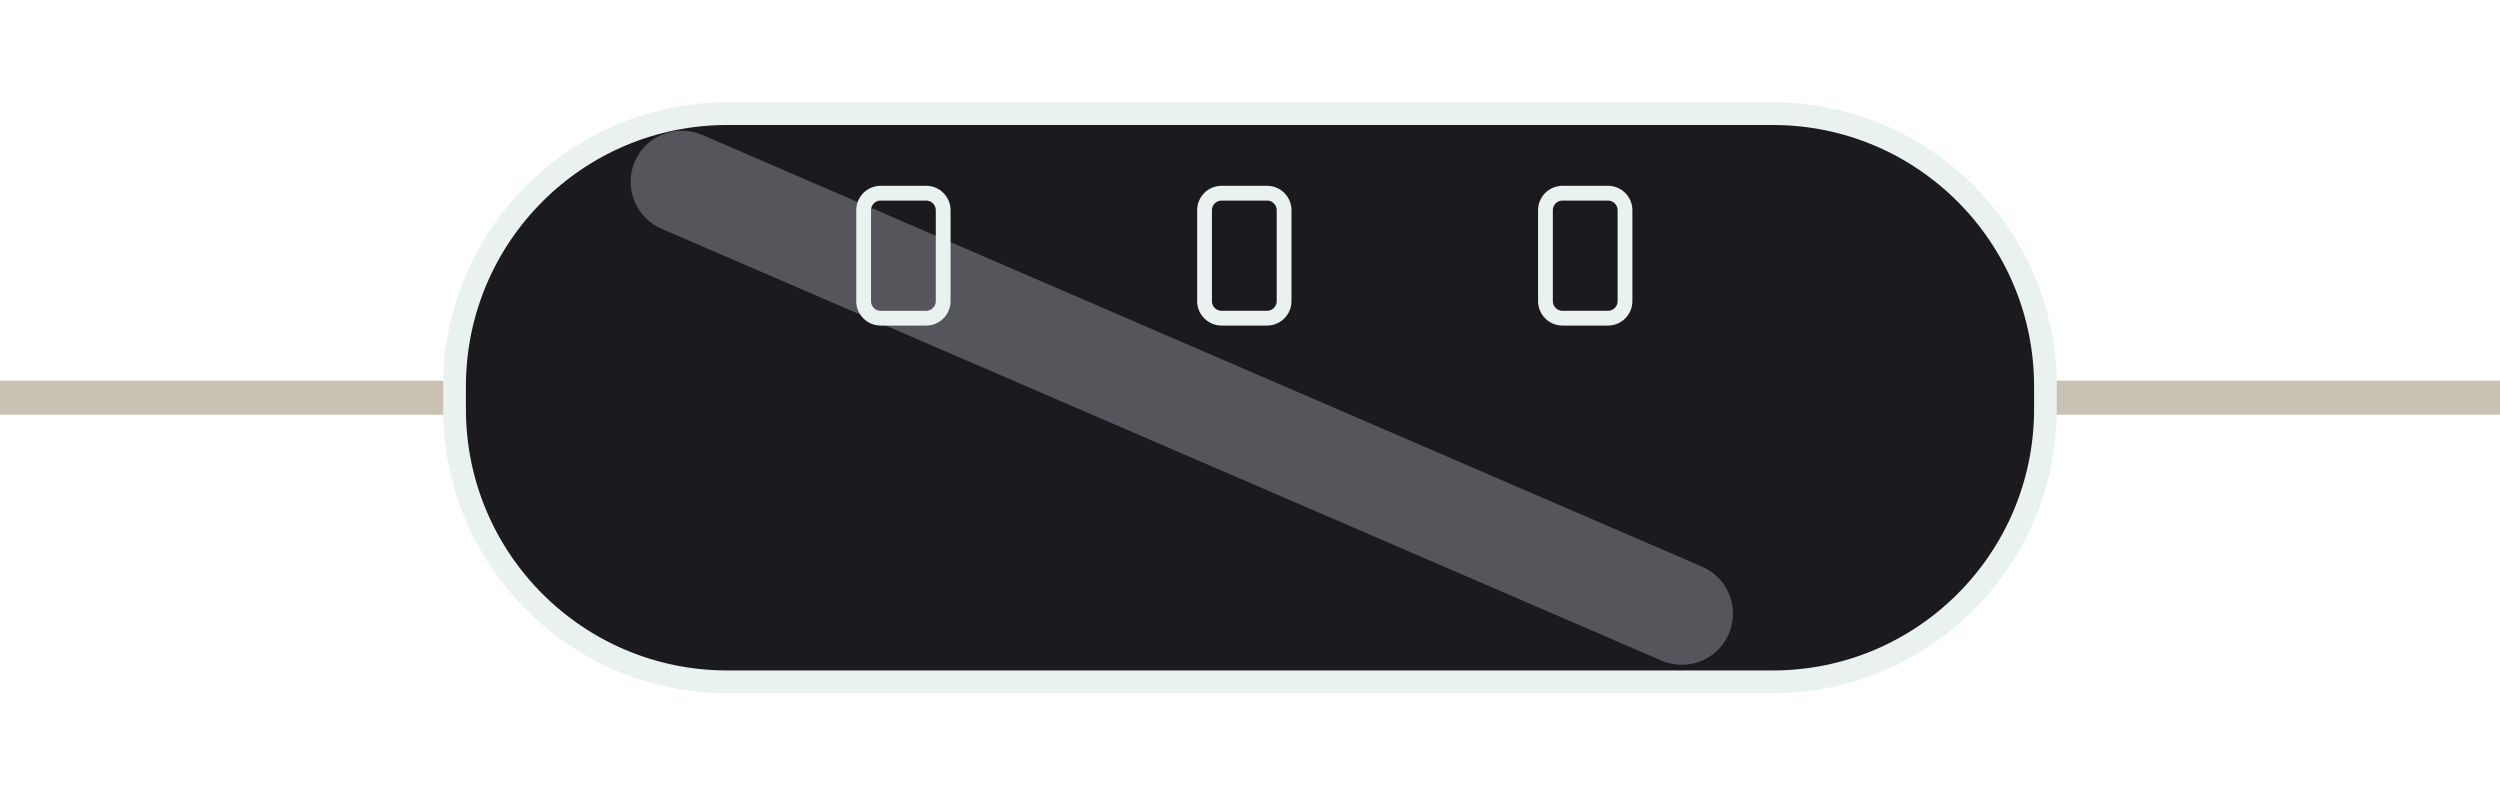
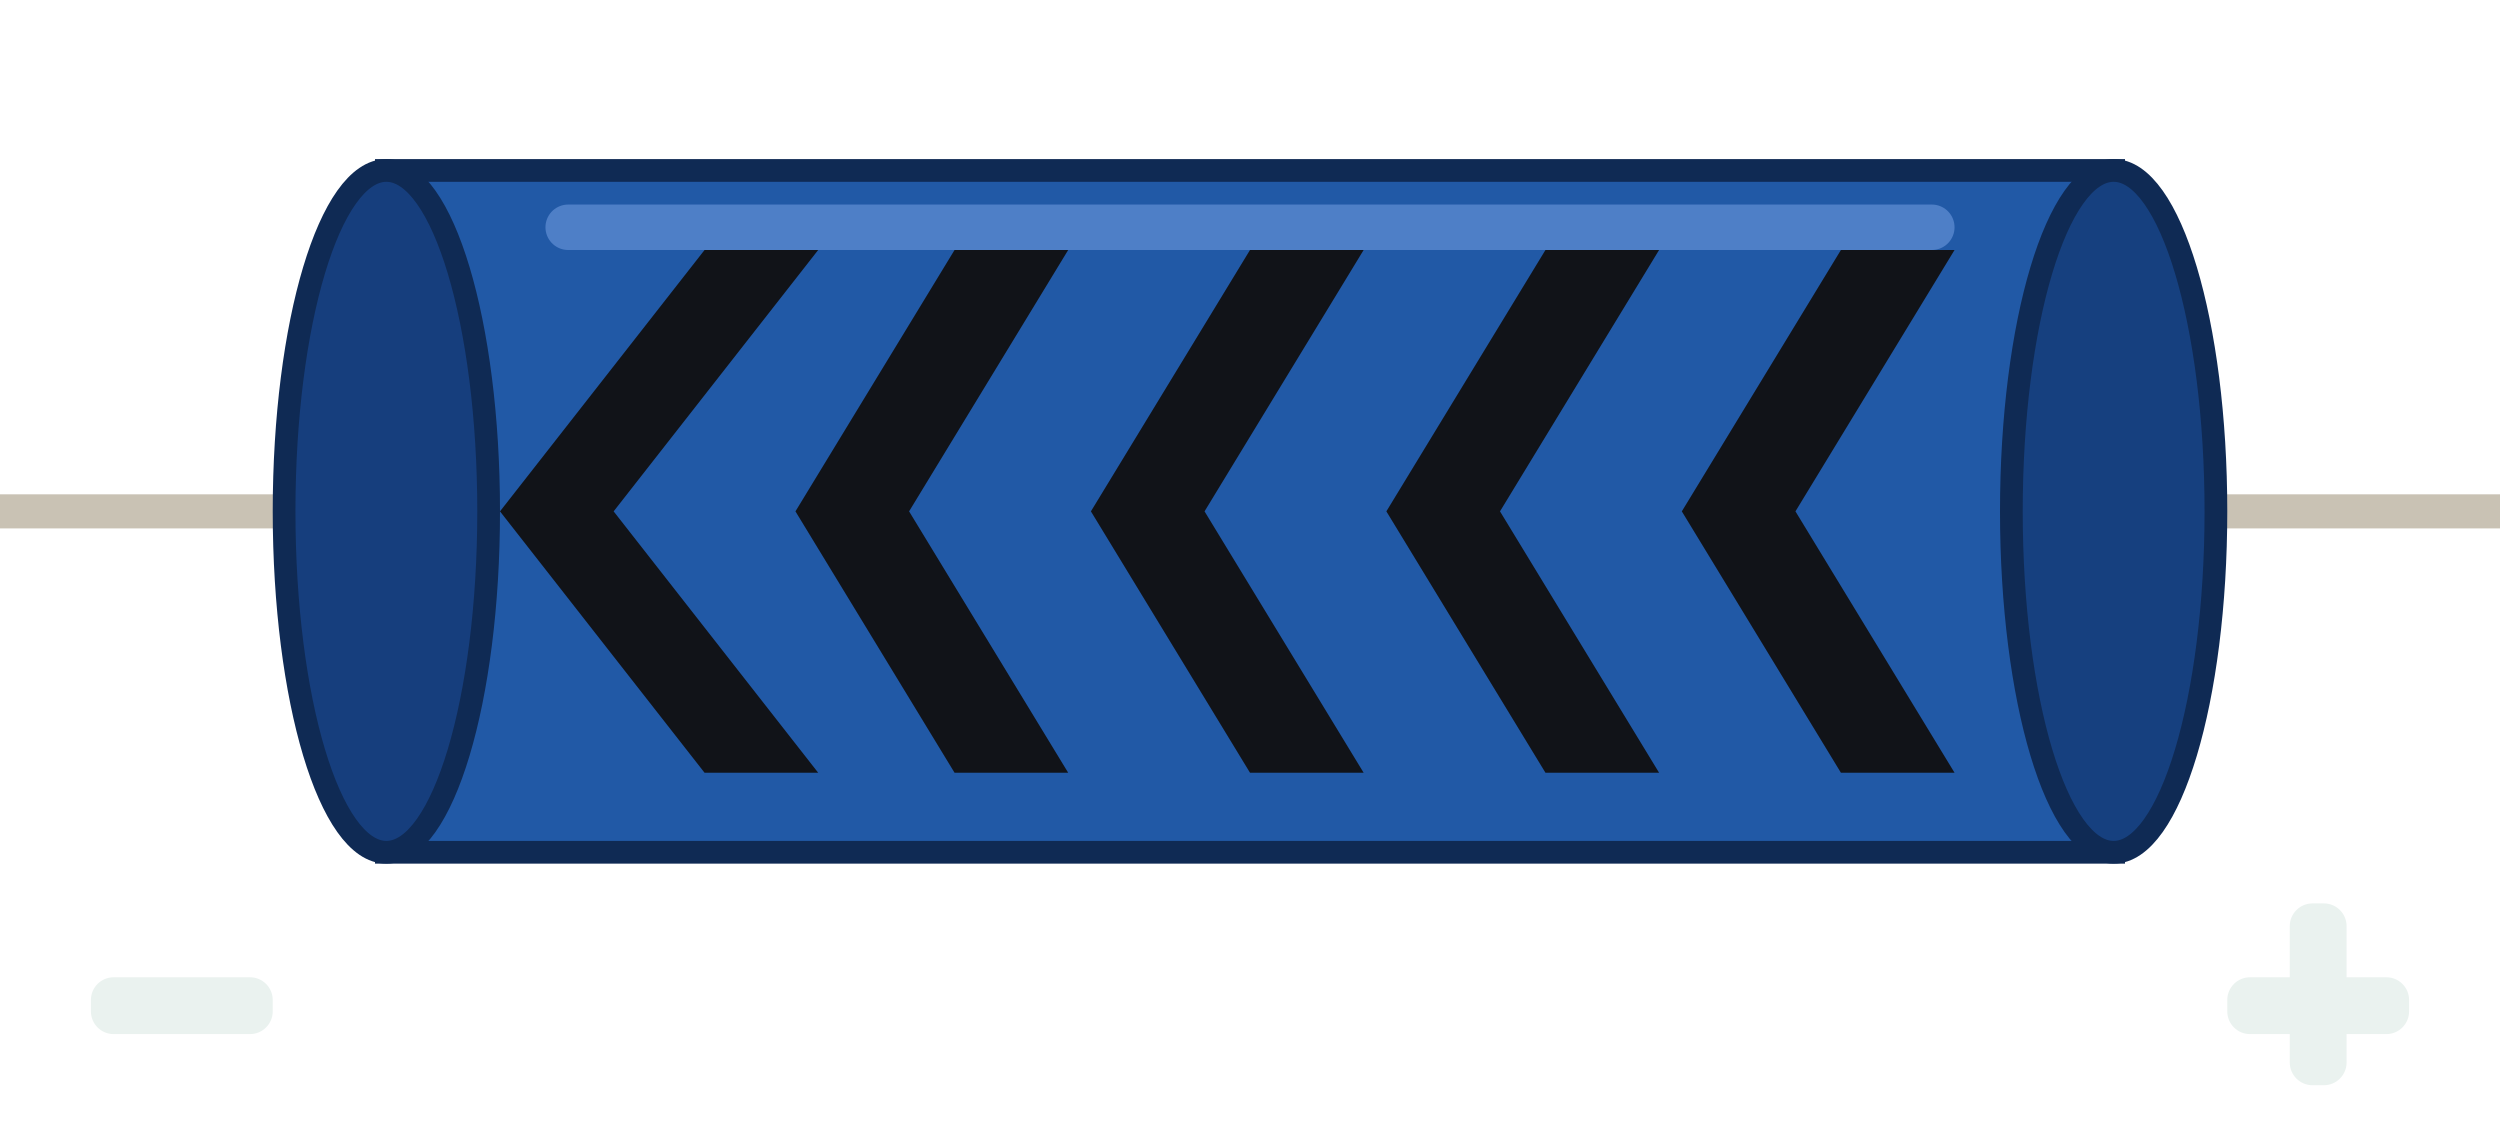
- <svg xmlns="http://www.w3.org/2000/svg" viewBox="0 0 220 70">
-   <line x1="0" y1="35" x2="40" y2="35" stroke="#c9c2b4" stroke-width="3" />
-   <line x1="180" y1="35" x2="220" y2="35" stroke="#c9c2b4" stroke-width="3" />
-   <rect x="40" y="10" width="140" height="50" rx="24" fill="#1b1b1f" stroke="#eaf2ef" stroke-width="2" />
-   <path d="M 60 16 L 148 54" stroke="#7c7c86" stroke-width="9" stroke-linecap="round" opacity="0.6" />
-   <rect x="76" y="17" width="7" height="11" rx="1.5" fill="none" stroke="#eaf2ef" stroke-width="1.3" />
-   <rect x="106" y="17" width="7" height="11" rx="1.5" fill="none" stroke="#eaf2ef" stroke-width="1.3" />
-   <rect x="136" y="17" width="7" height="11" rx="1.5" fill="none" stroke="#eaf2ef" stroke-width="1.3" />
-   <circle id="pin-1" cx="0" cy="35" r="0.1" fill="none" />
-   <circle id="pin-2" cx="220" cy="35" r="0.1" fill="none" />
+ <svg xmlns="http://www.w3.org/2000/svg" viewBox="0 0 220 100">
+   <line x1="0" y1="45" x2="34" y2="45" stroke="#c9c2b4" stroke-width="3" />
+   <line x1="186" y1="45" x2="220" y2="45" stroke="#c9c2b4" stroke-width="3" />
+   <rect x="34" y="15" width="152" height="60" fill="#2159A6" stroke="#0F2A54" stroke-width="2" />
+   <ellipse cx="34" cy="45" rx="9" ry="30" fill="#163E7D" stroke="#0F2A54" stroke-width="2" />
+   <ellipse cx="186" cy="45" rx="9" ry="30" fill="#16407F" stroke="#0F2A54" stroke-width="2" />
+   <path d="M 50 20 L 170 20" stroke="#4E7FC7" stroke-width="4" stroke-linecap="round" />
+   <g fill="#111318">
+     <path d="M 162 22 L 148 45 L 162 68 L 172 68 L 158 45 L 172 22 Z" />
+     <path d="M 136 22 L 122 45 L 136 68 L 146 68 L 132 45 L 146 22 Z" />
+     <path d="M 110 22 L 96  45 L 110 68 L 120 68 L 106 45 L 120 22 Z" />
+     <path d="M 84  22 L 70  45 L 84  68 L 94  68 L 80  45 L 94  22 Z" />
+     <path d="M 62  22 L 44  45 L 62  68 L 72  68 L 54  45 L 72  22 Z" />
+   </g>
+   <rect x="8" y="86" width="16" height="5" rx="2" fill="#eaf2ef" />
+   <rect x="196" y="86" width="16" height="5" rx="2" fill="#eaf2ef" />
+   <rect x="201.5" y="79.5" width="5" height="16" rx="2" fill="#eaf2ef" />
+   <circle id="pin-1" cx="0" cy="45" r="0.1" fill="none" />
+   <circle id="pin-2" cx="220" cy="45" r="0.1" fill="none" />
</svg>
